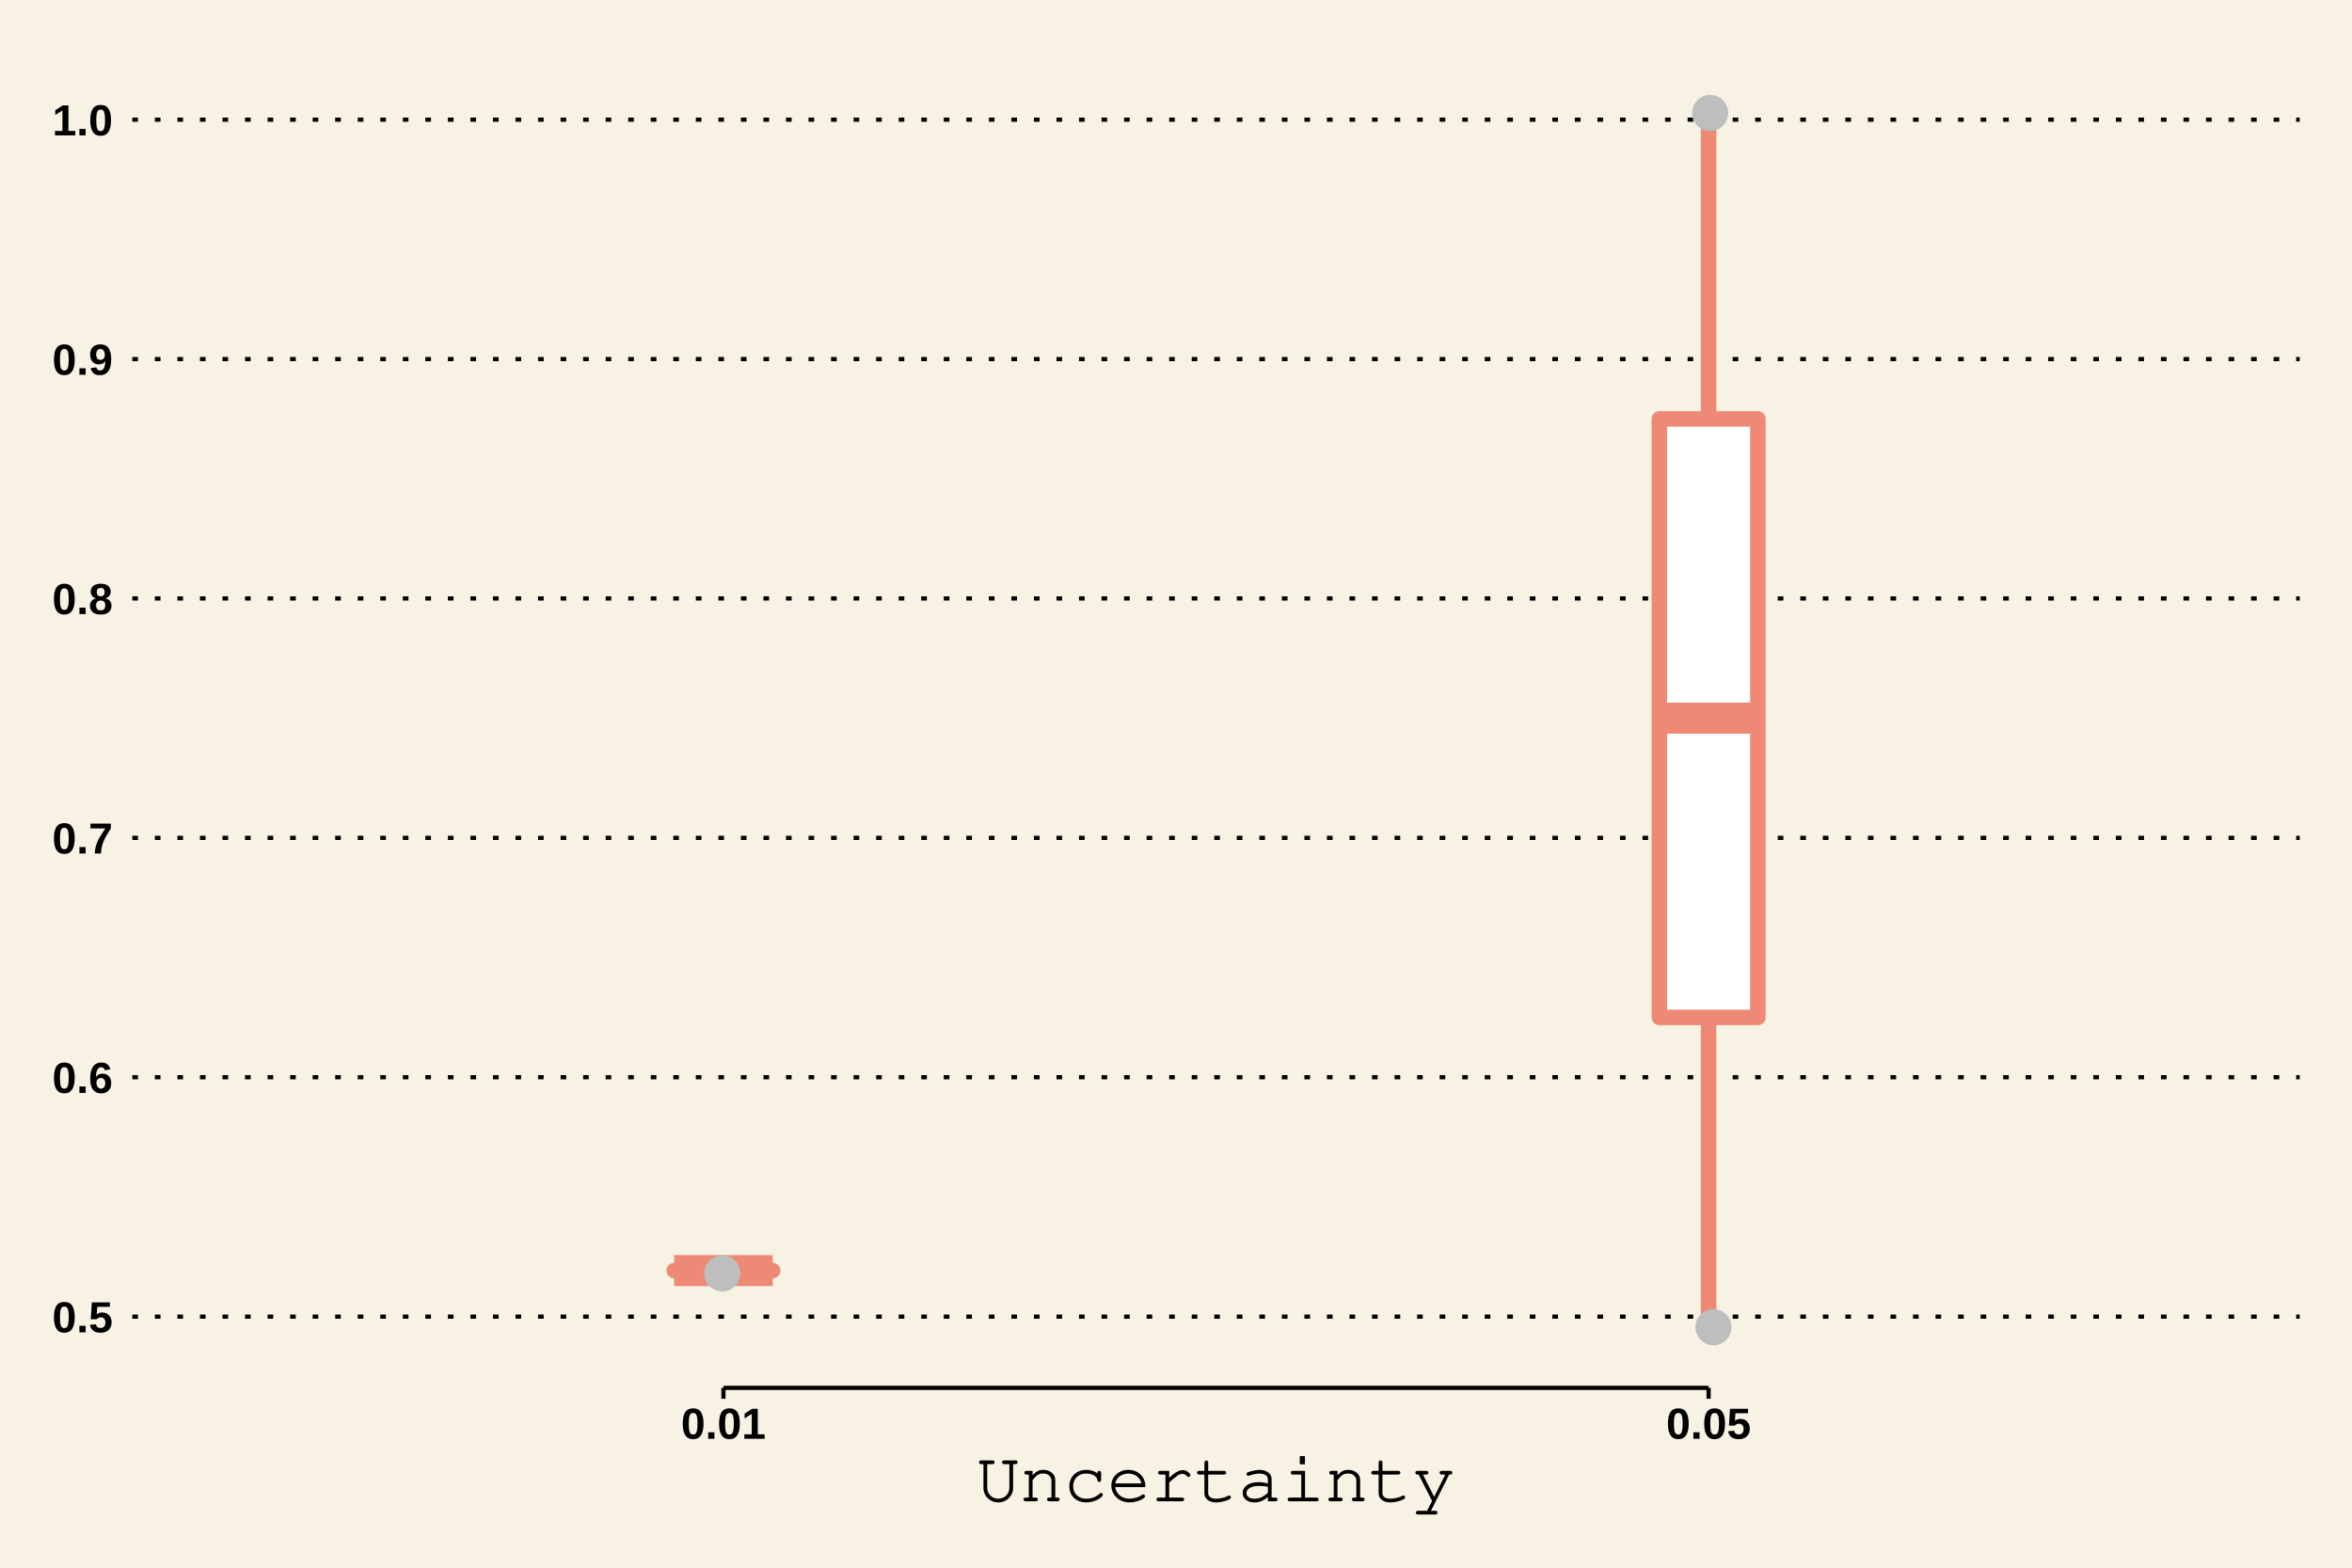
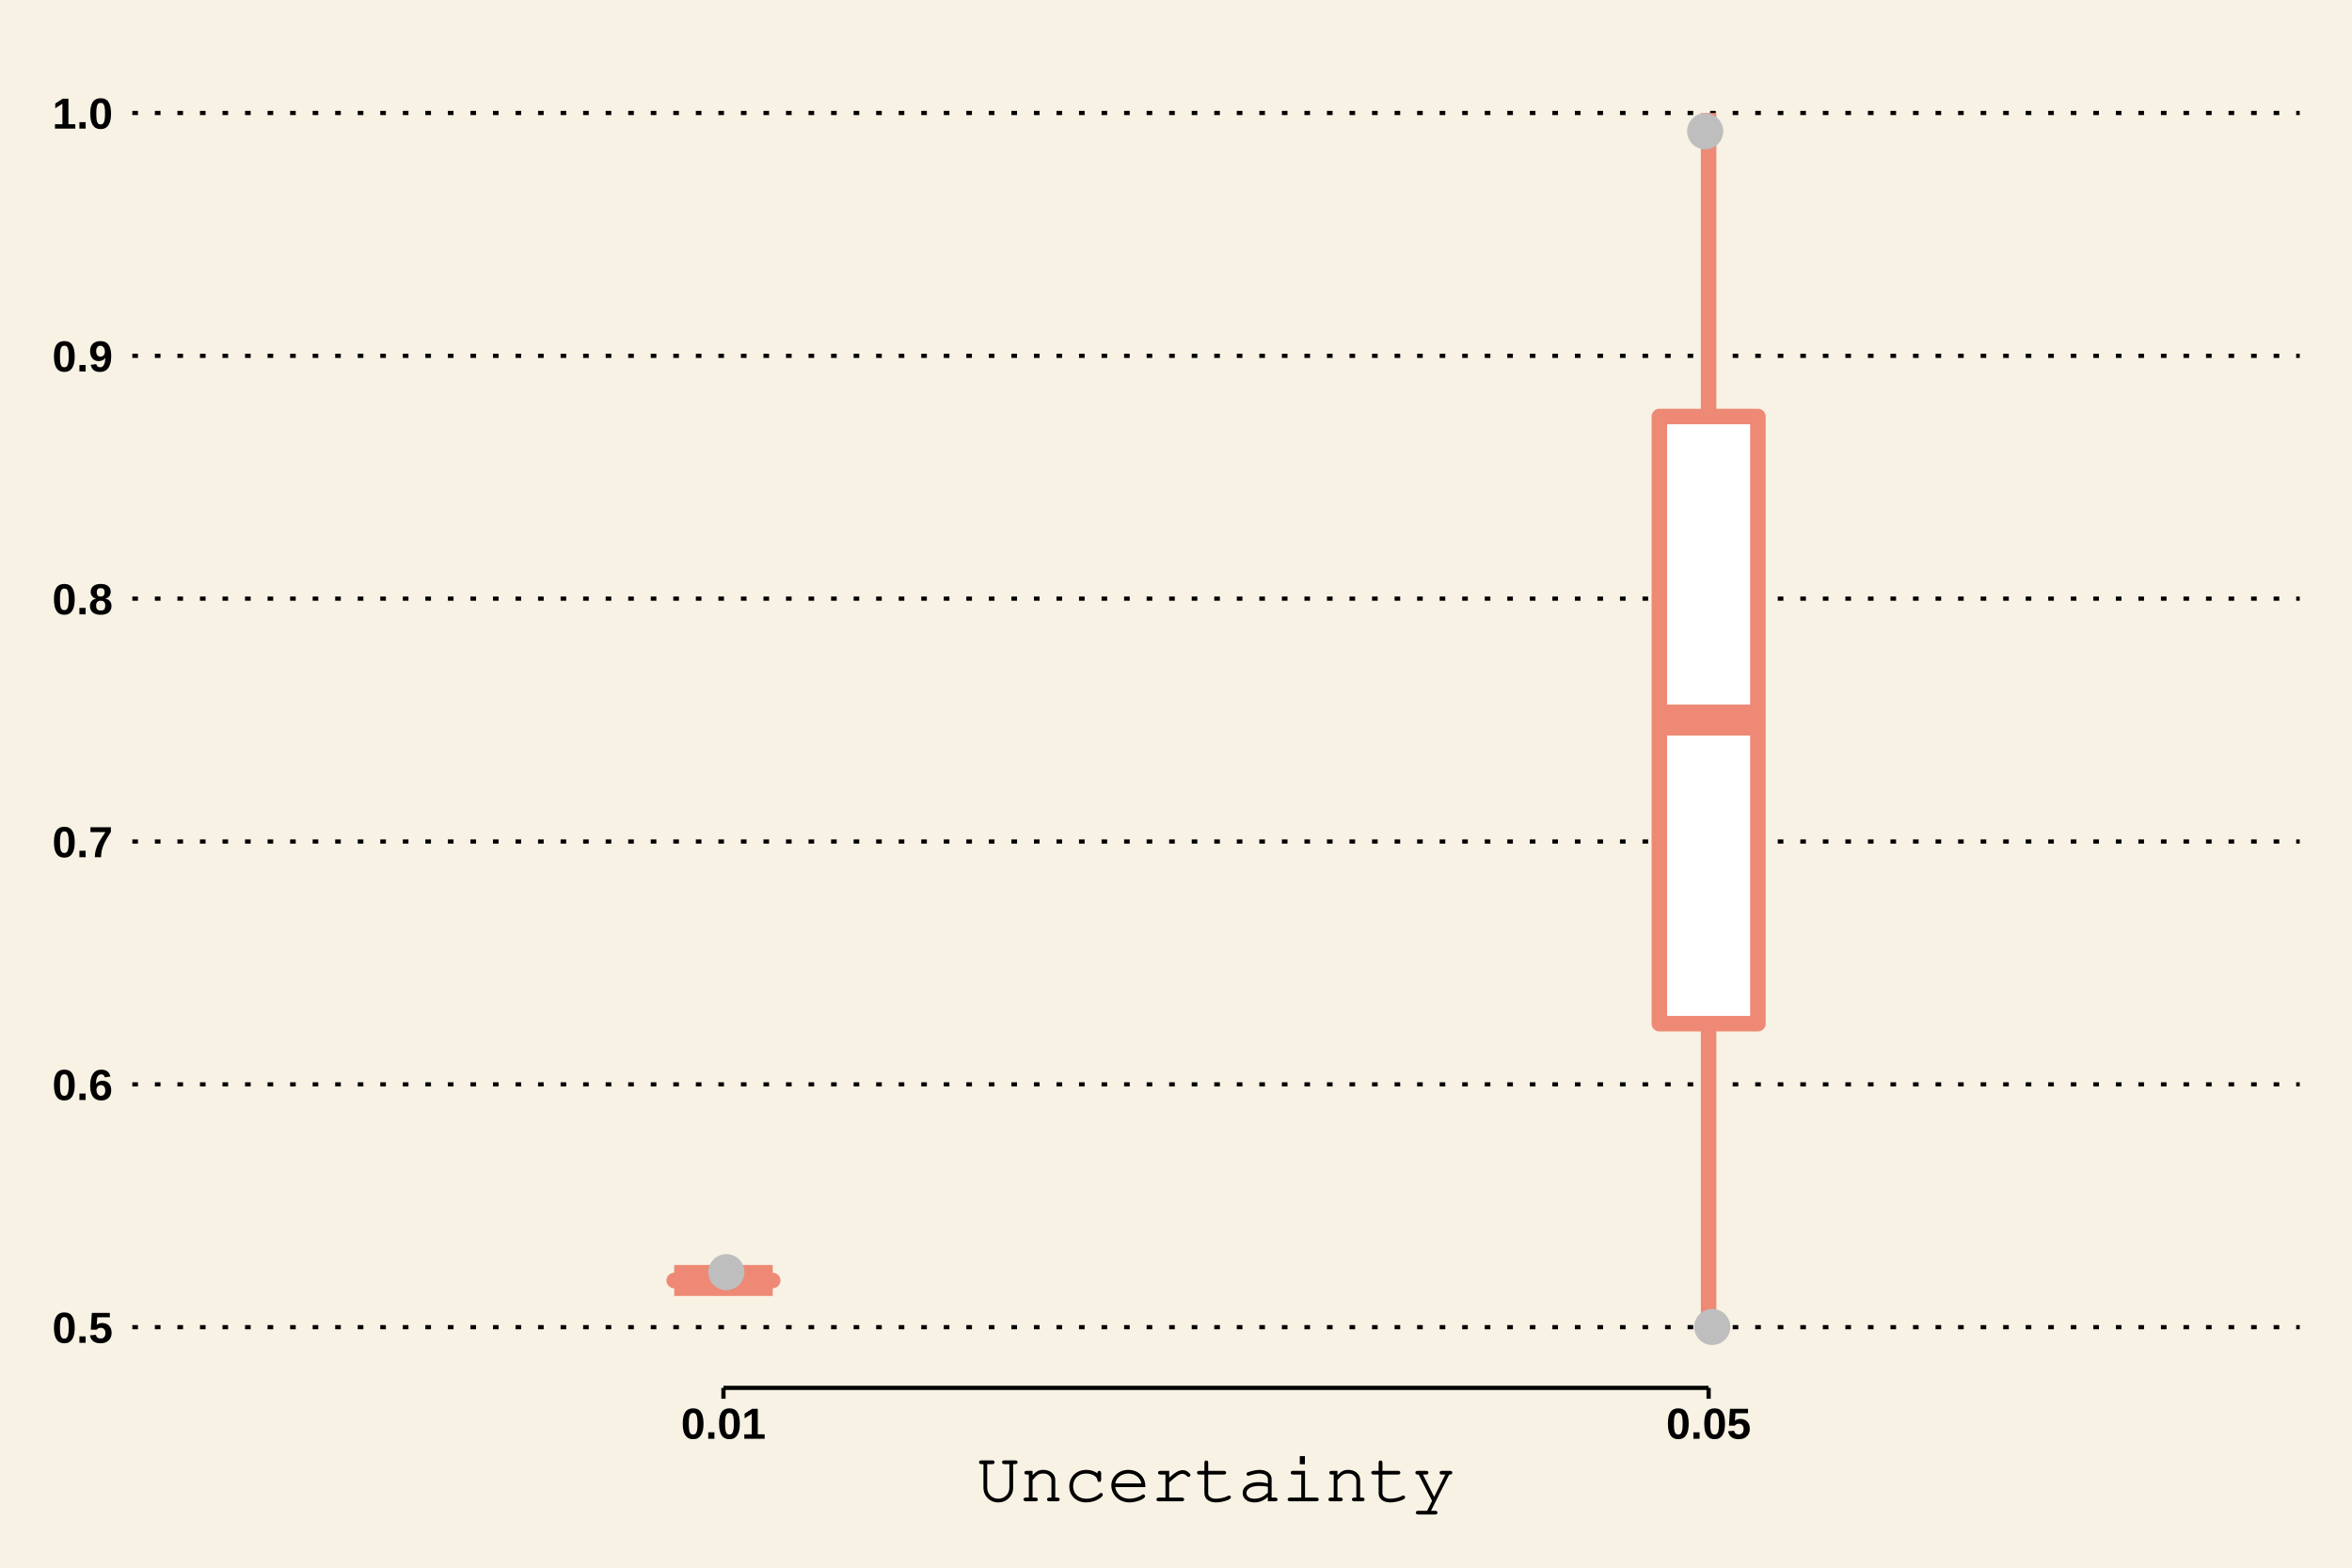
<svg xmlns="http://www.w3.org/2000/svg" class="svglite" width="648.00pt" height="432.00pt" viewBox="0 0 648.00 432.00">
  <defs>
    <style type="text/css">
    .svglite line, .svglite polyline, .svglite polygon, .svglite path, .svglite rect, .svglite circle {
      fill: none;
      stroke: #000000;
      stroke-linecap: round;
      stroke-linejoin: round;
      stroke-miterlimit: 10.00;
    }
  </style>
  </defs>
  <rect width="100%" height="100%" style="stroke: none; fill: #F8F2E4;" />
  <defs>
    <clipPath id="cpMC4wMHw2NDguMDB8MC4wMHw0MzIuMDA=">
      <rect x="0.00" y="0.00" width="648.00" height="432.00" />
    </clipPath>
  </defs>
  <g clip-path="url(#cpMC4wMHw2NDguMDB8MC4wMHw0MzIuMDA=)">
    <rect x="0.00" y="0" width="648.00" height="432.00" style="stroke-width: 1.16; stroke: none; fill: #F8F2E4;" />
  </g>
  <defs>
    <clipPath id="cpMzYuNDZ8NjMzLjYwfDE0LjQwfDM4Mi40NQ==">
      <rect x="36.46" y="14.40" width="597.14" height="368.05" />
    </clipPath>
  </defs>
  <g clip-path="url(#cpMzYuNDZ8NjMzLjYwfDE0LjQwfDM4Mi40NQ==)">
    <rect x="36.46" y="14.40" width="597.14" height="368.05" style="stroke-width: 1.16; stroke: none; fill: #F8F2E4;" />
-     <polyline points="36.46,362.82 633.60,362.82 " style="stroke-width: 1.16; stroke-dasharray: 1.55,4.66; stroke-linecap: butt;" />
-     <polyline points="36.46,296.85 633.60,296.85 " style="stroke-width: 1.16; stroke-dasharray: 1.55,4.66; stroke-linecap: butt;" />
-     <polyline points="36.46,230.88 633.60,230.88 " style="stroke-width: 1.16; stroke-dasharray: 1.55,4.66; stroke-linecap: butt;" />
-     <polyline points="36.46,164.91 633.60,164.91 " style="stroke-width: 1.16; stroke-dasharray: 1.55,4.66; stroke-linecap: butt;" />
-     <polyline points="36.46,98.95 633.60,98.95 " style="stroke-width: 1.16; stroke-dasharray: 1.55,4.66; stroke-linecap: butt;" />
-     <polyline points="36.46,32.98 633.60,32.98 " style="stroke-width: 1.16; stroke-dasharray: 1.55,4.66; stroke-linecap: butt;" />
-     <line x1="199.32" y1="350.13" x2="199.32" y2="350.13" style="stroke-width: 4.27; stroke: #ED8975; stroke-linecap: butt;" />
-     <line x1="199.32" y1="350.13" x2="199.32" y2="350.13" style="stroke-width: 4.27; stroke: #ED8975; stroke-linecap: butt;" />
-     <polygon points="185.75,350.13 185.75,350.13 212.89,350.13 212.89,350.13 185.75,350.13 " style="stroke-width: 4.27; stroke: #ED8975; fill: #FFFFFF;" />
-     <line x1="185.75" y1="350.13" x2="212.89" y2="350.13" style="stroke-width: 8.54; stroke: #ED8975; stroke-linecap: butt;" />
-     <line x1="470.74" y1="115.44" x2="470.74" y2="32.98" style="stroke-width: 4.27; stroke: #ED8975; stroke-linecap: butt;" />
-     <line x1="470.74" y1="280.36" x2="470.74" y2="362.82" style="stroke-width: 4.27; stroke: #ED8975; stroke-linecap: butt;" />
-     <polygon points="457.17,115.44 457.17,280.36 484.32,280.36 484.32,115.44 457.17,115.44 " style="stroke-width: 4.27; stroke: #ED8975; fill: #FFFFFF;" />
-     <line x1="457.17" y1="197.90" x2="484.32" y2="197.90" style="stroke-width: 8.54; stroke: #ED8975; stroke-linecap: butt;" />
-     <circle cx="198.99" cy="350.91" r="4.62" style="stroke-width: 0.71; stroke: #BEBEBE; fill: #BEBEBE;" />
-     <circle cx="471.18" cy="31.13" r="4.62" style="stroke-width: 0.71; stroke: #BEBEBE; fill: #BEBEBE;" />
-     <circle cx="472.09" cy="365.72" r="4.62" style="stroke-width: 0.71; stroke: #BEBEBE; fill: #BEBEBE;" />
+     <polyline points="36.46,365.72 633.60,365.72 " style="stroke-width: 1.16; stroke-dasharray: 1.55,4.66; stroke-linecap: butt;" />
+     <polyline points="36.46,298.81 633.60,298.81 " style="stroke-width: 1.16; stroke-dasharray: 1.55,4.66; stroke-linecap: butt;" />
+     <polyline points="36.46,231.89 633.60,231.89 " style="stroke-width: 1.16; stroke-dasharray: 1.55,4.66; stroke-linecap: butt;" />
+     <polyline points="36.46,164.97 633.60,164.97 " style="stroke-width: 1.16; stroke-dasharray: 1.55,4.66; stroke-linecap: butt;" />
+     <polyline points="36.46,98.05 633.60,98.05 " style="stroke-width: 1.16; stroke-dasharray: 1.55,4.66; stroke-linecap: butt;" />
+     <polyline points="36.46,31.13 633.60,31.13 " style="stroke-width: 1.16; stroke-dasharray: 1.55,4.66; stroke-linecap: butt;" />
+     <line x1="199.32" y1="352.86" x2="199.32" y2="352.86" style="stroke-width: 4.27; stroke: #ED8975; stroke-linecap: butt;" />
+     <line x1="199.32" y1="352.86" x2="199.32" y2="352.86" style="stroke-width: 4.27; stroke: #ED8975; stroke-linecap: butt;" />
+     <polygon points="185.75,352.86 185.75,352.86 212.89,352.86 212.89,352.86 185.75,352.86 " style="stroke-width: 4.27; stroke: #ED8975; fill: #FFFFFF;" />
+     <line x1="185.75" y1="352.86" x2="212.89" y2="352.86" style="stroke-width: 8.54; stroke: #ED8975; stroke-linecap: butt;" />
+     <line x1="470.74" y1="114.78" x2="470.74" y2="31.13" style="stroke-width: 4.27; stroke: #ED8975; stroke-linecap: butt;" />
+     <line x1="470.74" y1="282.08" x2="470.74" y2="365.72" style="stroke-width: 4.27; stroke: #ED8975; stroke-linecap: butt;" />
+     <polygon points="457.17,114.78 457.17,282.08 484.32,282.08 484.32,114.78 457.17,114.78 " style="stroke-width: 4.27; stroke: #ED8975; fill: #FFFFFF;" />
+     <line x1="457.17" y1="198.43" x2="484.32" y2="198.43" style="stroke-width: 8.54; stroke: #ED8975; stroke-linecap: butt;" />
+     <circle cx="200.12" cy="350.56" r="4.62" style="stroke-width: 0.71; stroke: #BEBEBE; fill: #BEBEBE;" />
+     <circle cx="469.79" cy="36.18" r="4.62" style="stroke-width: 0.71; stroke: #BEBEBE; fill: #BEBEBE;" />
+     <circle cx="471.74" cy="365.66" r="4.62" style="stroke-width: 0.71; stroke: #BEBEBE; fill: #BEBEBE;" />
    <rect x="36.46" y="14.40" width="597.14" height="368.05" style="stroke-width: 1.16; stroke: none;" />
  </g>
  <g clip-path="url(#cpMC4wMHw2NDguMDB8MC4wMHw0MzIuMDA=)">
-     <text x="31.08" y="367.14" text-anchor="end" style="font-size: 12.00px; font-weight: bold; font-family: Arial;" textLength="16.68px" lengthAdjust="spacingAndGlyphs">0.5</text>
-     <text x="31.08" y="301.17" text-anchor="end" style="font-size: 12.00px; font-weight: bold; font-family: Arial;" textLength="16.68px" lengthAdjust="spacingAndGlyphs">0.6</text>
-     <text x="31.08" y="235.20" text-anchor="end" style="font-size: 12.00px; font-weight: bold; font-family: Arial;" textLength="16.68px" lengthAdjust="spacingAndGlyphs">0.7</text>
-     <text x="31.08" y="169.23" text-anchor="end" style="font-size: 12.00px; font-weight: bold; font-family: Arial;" textLength="16.68px" lengthAdjust="spacingAndGlyphs">0.8</text>
-     <text x="31.08" y="103.27" text-anchor="end" style="font-size: 12.00px; font-weight: bold; font-family: Arial;" textLength="16.68px" lengthAdjust="spacingAndGlyphs">0.9</text>
-     <text x="31.08" y="37.30" text-anchor="end" style="font-size: 12.00px; font-weight: bold; font-family: Arial;" textLength="16.68px" lengthAdjust="spacingAndGlyphs">1.0</text>
+     <text x="31.08" y="370.04" text-anchor="end" style="font-size: 12.00px; font-weight: bold; font-family: Arial;" textLength="16.68px" lengthAdjust="spacingAndGlyphs">0.5</text>
+     <text x="31.08" y="303.13" text-anchor="end" style="font-size: 12.00px; font-weight: bold; font-family: Arial;" textLength="16.68px" lengthAdjust="spacingAndGlyphs">0.6</text>
+     <text x="31.08" y="236.21" text-anchor="end" style="font-size: 12.00px; font-weight: bold; font-family: Arial;" textLength="16.68px" lengthAdjust="spacingAndGlyphs">0.7</text>
+     <text x="31.08" y="169.29" text-anchor="end" style="font-size: 12.00px; font-weight: bold; font-family: Arial;" textLength="16.68px" lengthAdjust="spacingAndGlyphs">0.8</text>
+     <text x="31.08" y="102.37" text-anchor="end" style="font-size: 12.00px; font-weight: bold; font-family: Arial;" textLength="16.68px" lengthAdjust="spacingAndGlyphs">0.9</text>
+     <text x="31.08" y="35.45" text-anchor="end" style="font-size: 12.00px; font-weight: bold; font-family: Arial;" textLength="16.68px" lengthAdjust="spacingAndGlyphs">1.0</text>
    <polyline points="199.32,382.45 470.74,382.45 " style="stroke-width: 1.16; stroke-linecap: butt;" />
    <polyline points="199.32,385.44 199.32,382.45 " style="stroke-width: 1.16; stroke-linecap: butt;" />
    <polyline points="470.74,385.44 470.74,382.45 " style="stroke-width: 1.16; stroke-linecap: butt;" />
    <text x="199.32" y="396.47" text-anchor="middle" style="font-size: 12.00px; font-weight: bold; font-family: Arial;" textLength="23.36px" lengthAdjust="spacingAndGlyphs">0.01</text>
    <text x="470.74" y="396.47" text-anchor="middle" style="font-size: 12.00px; font-weight: bold; font-family: Arial;" textLength="23.36px" lengthAdjust="spacingAndGlyphs">0.05</text>
    <text x="335.03" y="413.70" text-anchor="middle" style="font-size: 20.00px; font-weight: 0; font-family: Courier;" textLength="132.03px" lengthAdjust="spacingAndGlyphs">Uncertainty</text>
  </g>
</svg>
